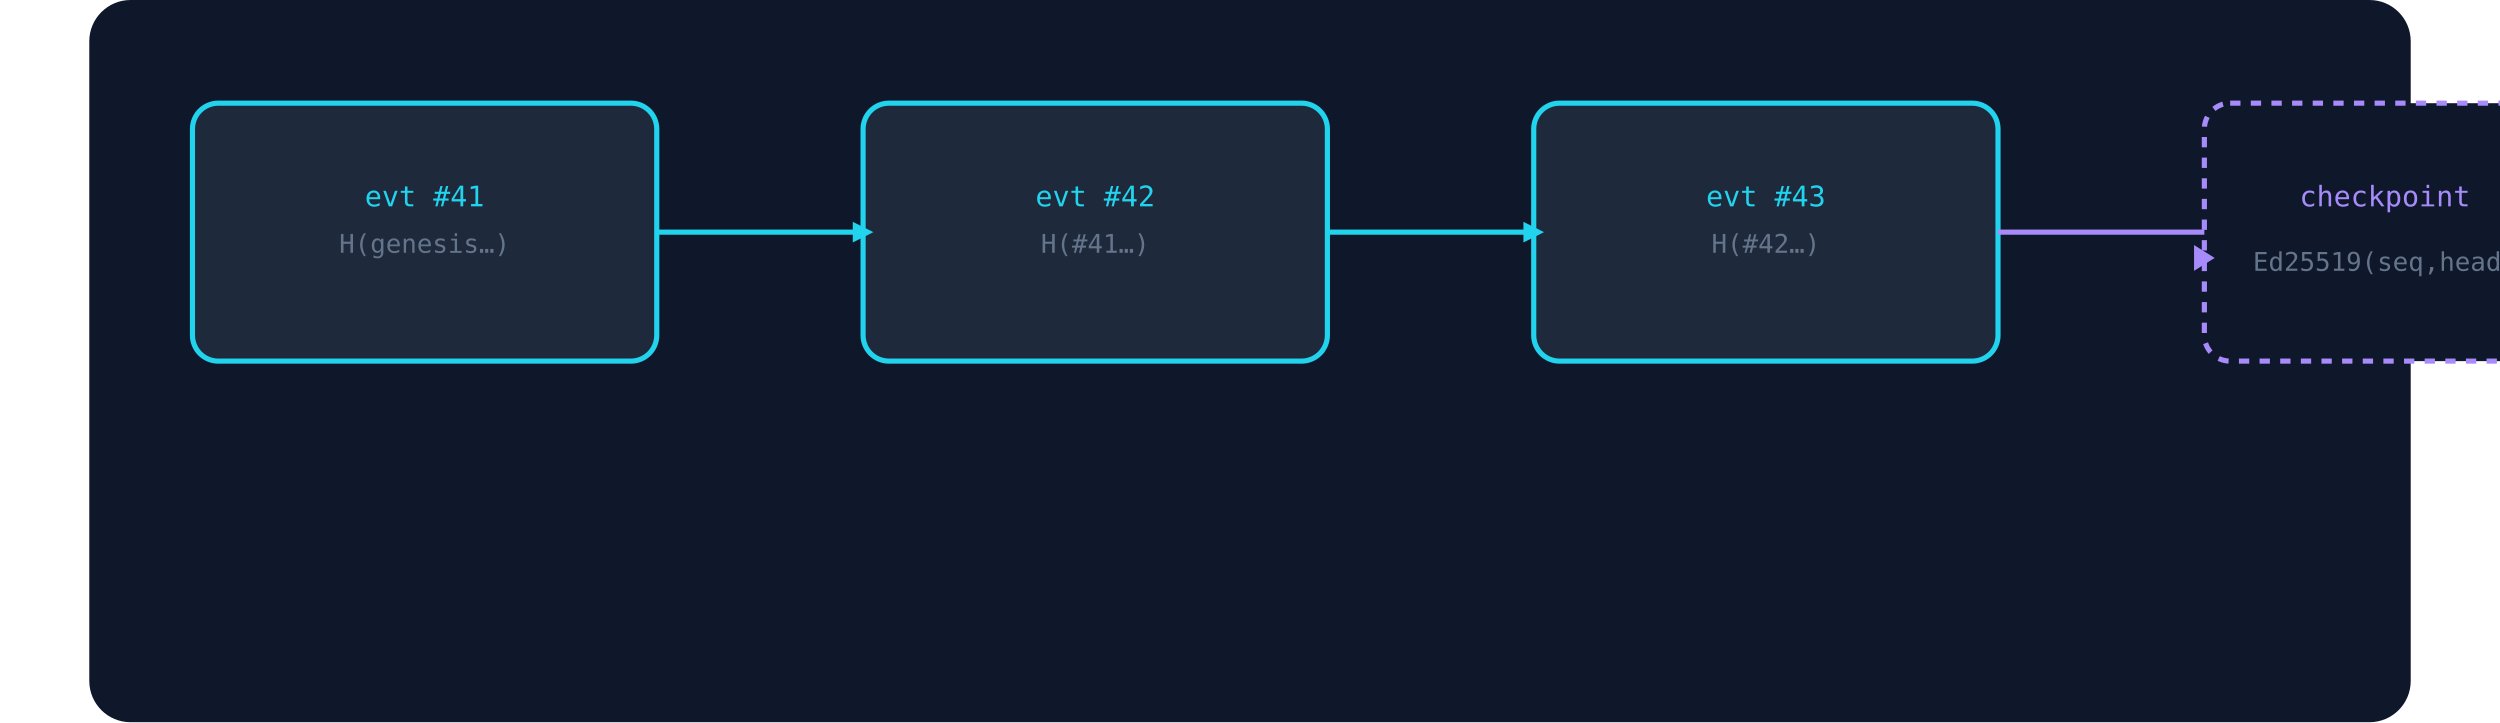
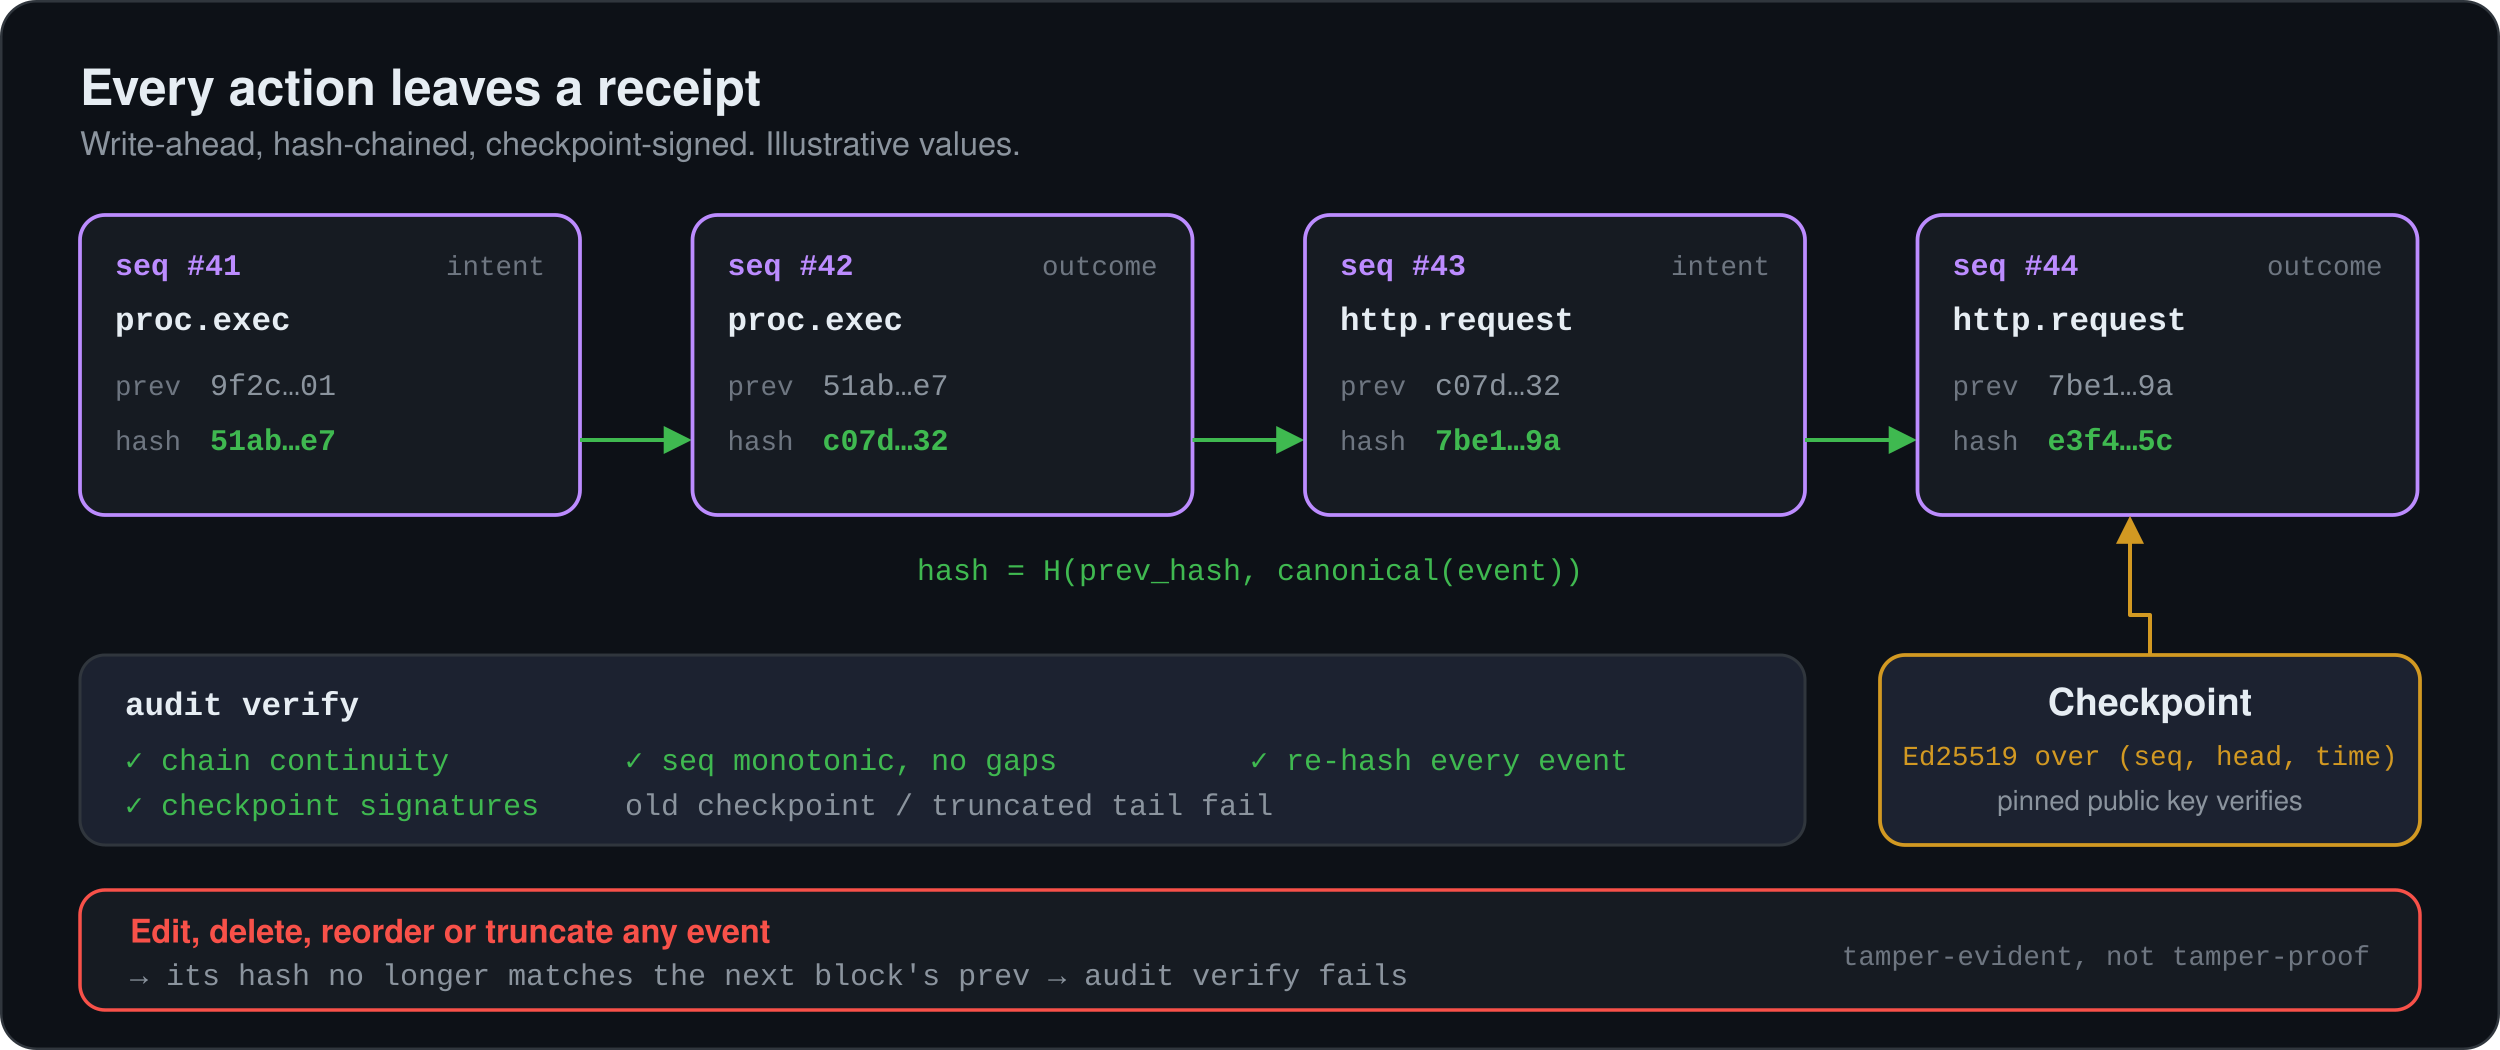
- <svg xmlns="http://www.w3.org/2000/svg" width="900" height="260" viewBox="0 0 900 280" role="img" aria-label="hash chain">
-   <rect width="900" height="280" fill="#0f172a" rx="16" />
-   <g transform="translate(40, 40)">
-     <rect x="0" y="0" width="180" height="100" rx="10" fill="#1e293b" stroke="#22d3ee" stroke-width="2" />
-     <text x="90" y="40" text-anchor="middle" font-family="monospace" font-size="11" fill="#22d3ee">evt #41</text>
-     <text x="90" y="58" text-anchor="middle" font-family="monospace" font-size="10" fill="#64748b">H(genesis…)</text>
-   </g>
-   <g transform="translate(300, 40)">
-     <rect x="0" y="0" width="180" height="100" rx="10" fill="#1e293b" stroke="#22d3ee" stroke-width="2" />
-     <text x="90" y="40" text-anchor="middle" font-family="monospace" font-size="11" fill="#22d3ee">evt #42</text>
-     <text x="90" y="58" text-anchor="middle" font-family="monospace" font-size="10" fill="#64748b">H(#41…)</text>
-   </g>
-   <g transform="translate(560, 40)">
-     <rect x="0" y="0" width="180" height="100" rx="10" fill="#1e293b" stroke="#22d3ee" stroke-width="2" />
-     <text x="90" y="40" text-anchor="middle" font-family="monospace" font-size="11" fill="#22d3ee">evt #43</text>
-     <text x="90" y="58" text-anchor="middle" font-family="monospace" font-size="10" fill="#64748b">H(#42…)</text>
-   </g>
-   <g transform="translate(820, 40)">
-     <rect x="0" y="0" width="140" height="100" rx="10" fill="#0f172a" stroke="#a78bfa" stroke-width="2" stroke-dasharray="4 4" />
-     <text x="70" y="40" text-anchor="middle" font-family="monospace" font-size="11" fill="#a78bfa">checkpoint</text>
-     <text x="70" y="65" text-anchor="middle" font-family="monospace" font-size="10" fill="#64748b">Ed25519(seq,head)</text>
-   </g>
-   <line x1="220" y1="90" x2="300" y2="90" stroke="#22d3ee" stroke-width="2" />
-   <polygon points="296,86 304,90 296,94" fill="#22d3ee" />
-   <line x1="480" y1="90" x2="560" y2="90" stroke="#22d3ee" stroke-width="2" />
-   <polygon points="556,86 564,90 556,94" fill="#22d3ee" />
-   <line x1="740" y1="90" x2="820" y2="90" stroke="#a78bfa" stroke-width="2" />
-   <polygon points="816,95 824,100 816,105" fill="#a78bfa" />
+ <svg xmlns="http://www.w3.org/2000/svg" viewBox="0 0 1000 420" width="1000" height="420" role="img" aria-labelledby="t d">
+   <style>
+   .sans{font-family:-apple-system,BlinkMacSystemFont,'Segoe UI',Helvetica,Arial,sans-serif}
+   .mono{font-family:ui-monospace,SFMono-Regular,Menlo,Consolas,'Liberation Mono',monospace}
+   .t{fill:#e6edf3} .m{fill:#8b949e} .d{fill:#6e7681}
+   .g{fill:#3fb950} .b{fill:#58a6ff} .r{fill:#f85149} .a{fill:#d29922} .p{fill:#bc8cff}
+   .h1{font-size:20px;font-weight:700} .h2{font-size:15px;font-weight:700}
+   .s{font-size:12px} .xs{font-size:11px} .n{font-size:13px}
+   .bold{font-weight:700}
+ </style>
+   <defs>
+     <marker id="ag" viewBox="0 0 10 10" refX="8.5" refY="5" markerWidth="7" markerHeight="7" orient="auto-start-reverse">
+       <path d="M0 0L10 5L0 10z" fill="#3fb950" />
+     </marker>
+     <marker id="ab" viewBox="0 0 10 10" refX="8.5" refY="5" markerWidth="7" markerHeight="7" orient="auto-start-reverse">
+       <path d="M0 0L10 5L0 10z" fill="#58a6ff" />
+     </marker>
+     <marker id="am" viewBox="0 0 10 10" refX="8.5" refY="5" markerWidth="7" markerHeight="7" orient="auto-start-reverse">
+       <path d="M0 0L10 5L0 10z" fill="#8b949e" />
+     </marker>
+     <marker id="ar" viewBox="0 0 10 10" refX="8.5" refY="5" markerWidth="7" markerHeight="7" orient="auto-start-reverse">
+       <path d="M0 0L10 5L0 10z" fill="#f85149" />
+     </marker>
+     <marker id="aa" viewBox="0 0 10 10" refX="8.5" refY="5" markerWidth="7" markerHeight="7" orient="auto-start-reverse">
+       <path d="M0 0L10 5L0 10z" fill="#d29922" />
+     </marker>
+     <linearGradient id="hero" x1="0" y1="0" x2="1" y2="1">
+       <stop offset="0" stop-color="#0d1117" />
+       <stop offset="1" stop-color="#13202e" />
+     </linearGradient>
+   </defs>
+   <rect x="0.5" y="0.5" width="999" height="419" rx="14" fill="#0d1117" stroke="#30363d" />
+   <text x="32" y="42" class="t h1 sans" text-anchor="start">Every action leaves a receipt</text>
+   <text x="32" y="62" class="m n sans" text-anchor="start">Write-ahead, hash-chained, checkpoint-signed. Illustrative values.</text>
+   <rect x="32" y="86" width="200" height="120" rx="10" fill="#161b22" stroke="#bc8cff" stroke-width="1.5" />
+   <text x="46" y="110" class="p s mono bold" text-anchor="start">seq #41</text>
+   <text x="218" y="110" class="d xs mono" text-anchor="end">intent</text>
+   <text x="46" y="132" class="t n mono bold" text-anchor="start">proc.exec</text>
+   <text x="46" y="158" class="d xs mono" text-anchor="start">prev</text>
+   <text x="84" y="158" class="m s mono" text-anchor="start">9f2c…01</text>
+   <text x="46" y="180" class="d xs mono" text-anchor="start">hash</text>
+   <text x="84" y="180" class="g s mono bold" text-anchor="start">51ab…e7</text>
+   <path d="M 232 176 H 275" fill="none" stroke="#3fb950" stroke-width="1.6" stroke-linejoin="round" marker-end="url(#ag)" />
+   <rect x="277" y="86" width="200" height="120" rx="10" fill="#161b22" stroke="#bc8cff" stroke-width="1.5" />
+   <text x="291" y="110" class="p s mono bold" text-anchor="start">seq #42</text>
+   <text x="463" y="110" class="d xs mono" text-anchor="end">outcome</text>
+   <text x="291" y="132" class="t n mono bold" text-anchor="start">proc.exec</text>
+   <text x="291" y="158" class="d xs mono" text-anchor="start">prev</text>
+   <text x="329" y="158" class="m s mono" text-anchor="start">51ab…e7</text>
+   <text x="291" y="180" class="d xs mono" text-anchor="start">hash</text>
+   <text x="329" y="180" class="g s mono bold" text-anchor="start">c07d…32</text>
+   <path d="M 477 176 H 520" fill="none" stroke="#3fb950" stroke-width="1.6" stroke-linejoin="round" marker-end="url(#ag)" />
+   <rect x="522" y="86" width="200" height="120" rx="10" fill="#161b22" stroke="#bc8cff" stroke-width="1.5" />
+   <text x="536" y="110" class="p s mono bold" text-anchor="start">seq #43</text>
+   <text x="708" y="110" class="d xs mono" text-anchor="end">intent</text>
+   <text x="536" y="132" class="t n mono bold" text-anchor="start">http.request</text>
+   <text x="536" y="158" class="d xs mono" text-anchor="start">prev</text>
+   <text x="574" y="158" class="m s mono" text-anchor="start">c07d…32</text>
+   <text x="536" y="180" class="d xs mono" text-anchor="start">hash</text>
+   <text x="574" y="180" class="g s mono bold" text-anchor="start">7be1…9a</text>
+   <path d="M 722 176 H 765" fill="none" stroke="#3fb950" stroke-width="1.6" stroke-linejoin="round" marker-end="url(#ag)" />
+   <rect x="767" y="86" width="200" height="120" rx="10" fill="#161b22" stroke="#bc8cff" stroke-width="1.5" />
+   <text x="781" y="110" class="p s mono bold" text-anchor="start">seq #44</text>
+   <text x="953" y="110" class="d xs mono" text-anchor="end">outcome</text>
+   <text x="781" y="132" class="t n mono bold" text-anchor="start">http.request</text>
+   <text x="781" y="158" class="d xs mono" text-anchor="start">prev</text>
+   <text x="819" y="158" class="m s mono" text-anchor="start">7be1…9a</text>
+   <text x="781" y="180" class="d xs mono" text-anchor="start">hash</text>
+   <text x="819" y="180" class="g s mono bold" text-anchor="start">e3f4…5c</text>
+   <text x="500" y="232" class="g s mono" text-anchor="middle">hash = H(prev_hash, canonical(event))</text>
+   <rect x="752" y="262" width="216" height="76" rx="10" fill="#1c2230" stroke="#d29922" stroke-width="1.5" />
+   <text x="860" y="286" class="t h2 sans" text-anchor="middle">Checkpoint</text>
+   <text x="860" y="306" class="a xs mono" text-anchor="middle">Ed25519 over (seq, head, time)</text>
+   <text x="860" y="324" class="m xs sans" text-anchor="middle">pinned public key verifies</text>
+   <path d="M 860 262 V 246 H 852 V 208" fill="none" stroke="#d29922" stroke-width="1.6" stroke-linejoin="round" marker-end="url(#aa)" />
+   <rect x="32" y="262" width="690" height="76" rx="10" fill="#1c2230" stroke="#30363d" stroke-width="1.2" />
+   <text x="50" y="286" class="t n mono bold" text-anchor="start">audit verify</text>
+   <text x="50" y="308" class="g s mono" text-anchor="start">✓ chain continuity</text>
+   <text x="250" y="308" class="g s mono" text-anchor="start">✓ seq monotonic, no gaps</text>
+   <text x="500" y="308" class="g s mono" text-anchor="start">✓ re-hash every event</text>
+   <text x="50" y="326" class="g s mono" text-anchor="start">✓ checkpoint signatures</text>
+   <text x="250" y="326" class="m s mono" text-anchor="start">old checkpoint / truncated tail fail</text>
+   <rect x="32" y="356" width="936" height="48" rx="10" fill="#161b22" stroke="#f85149" stroke-width="1.4" />
+   <text x="52" y="377" class="r n sans bold" text-anchor="start">Edit, delete, reorder or truncate any event</text>
+   <text x="52" y="394" class="m s mono" text-anchor="start">→ its hash no longer matches the next block's prev → audit verify fails</text>
+   <text x="948" y="386" class="d xs mono" text-anchor="end">tamper-evident, not tamper-proof</text>
</svg>
